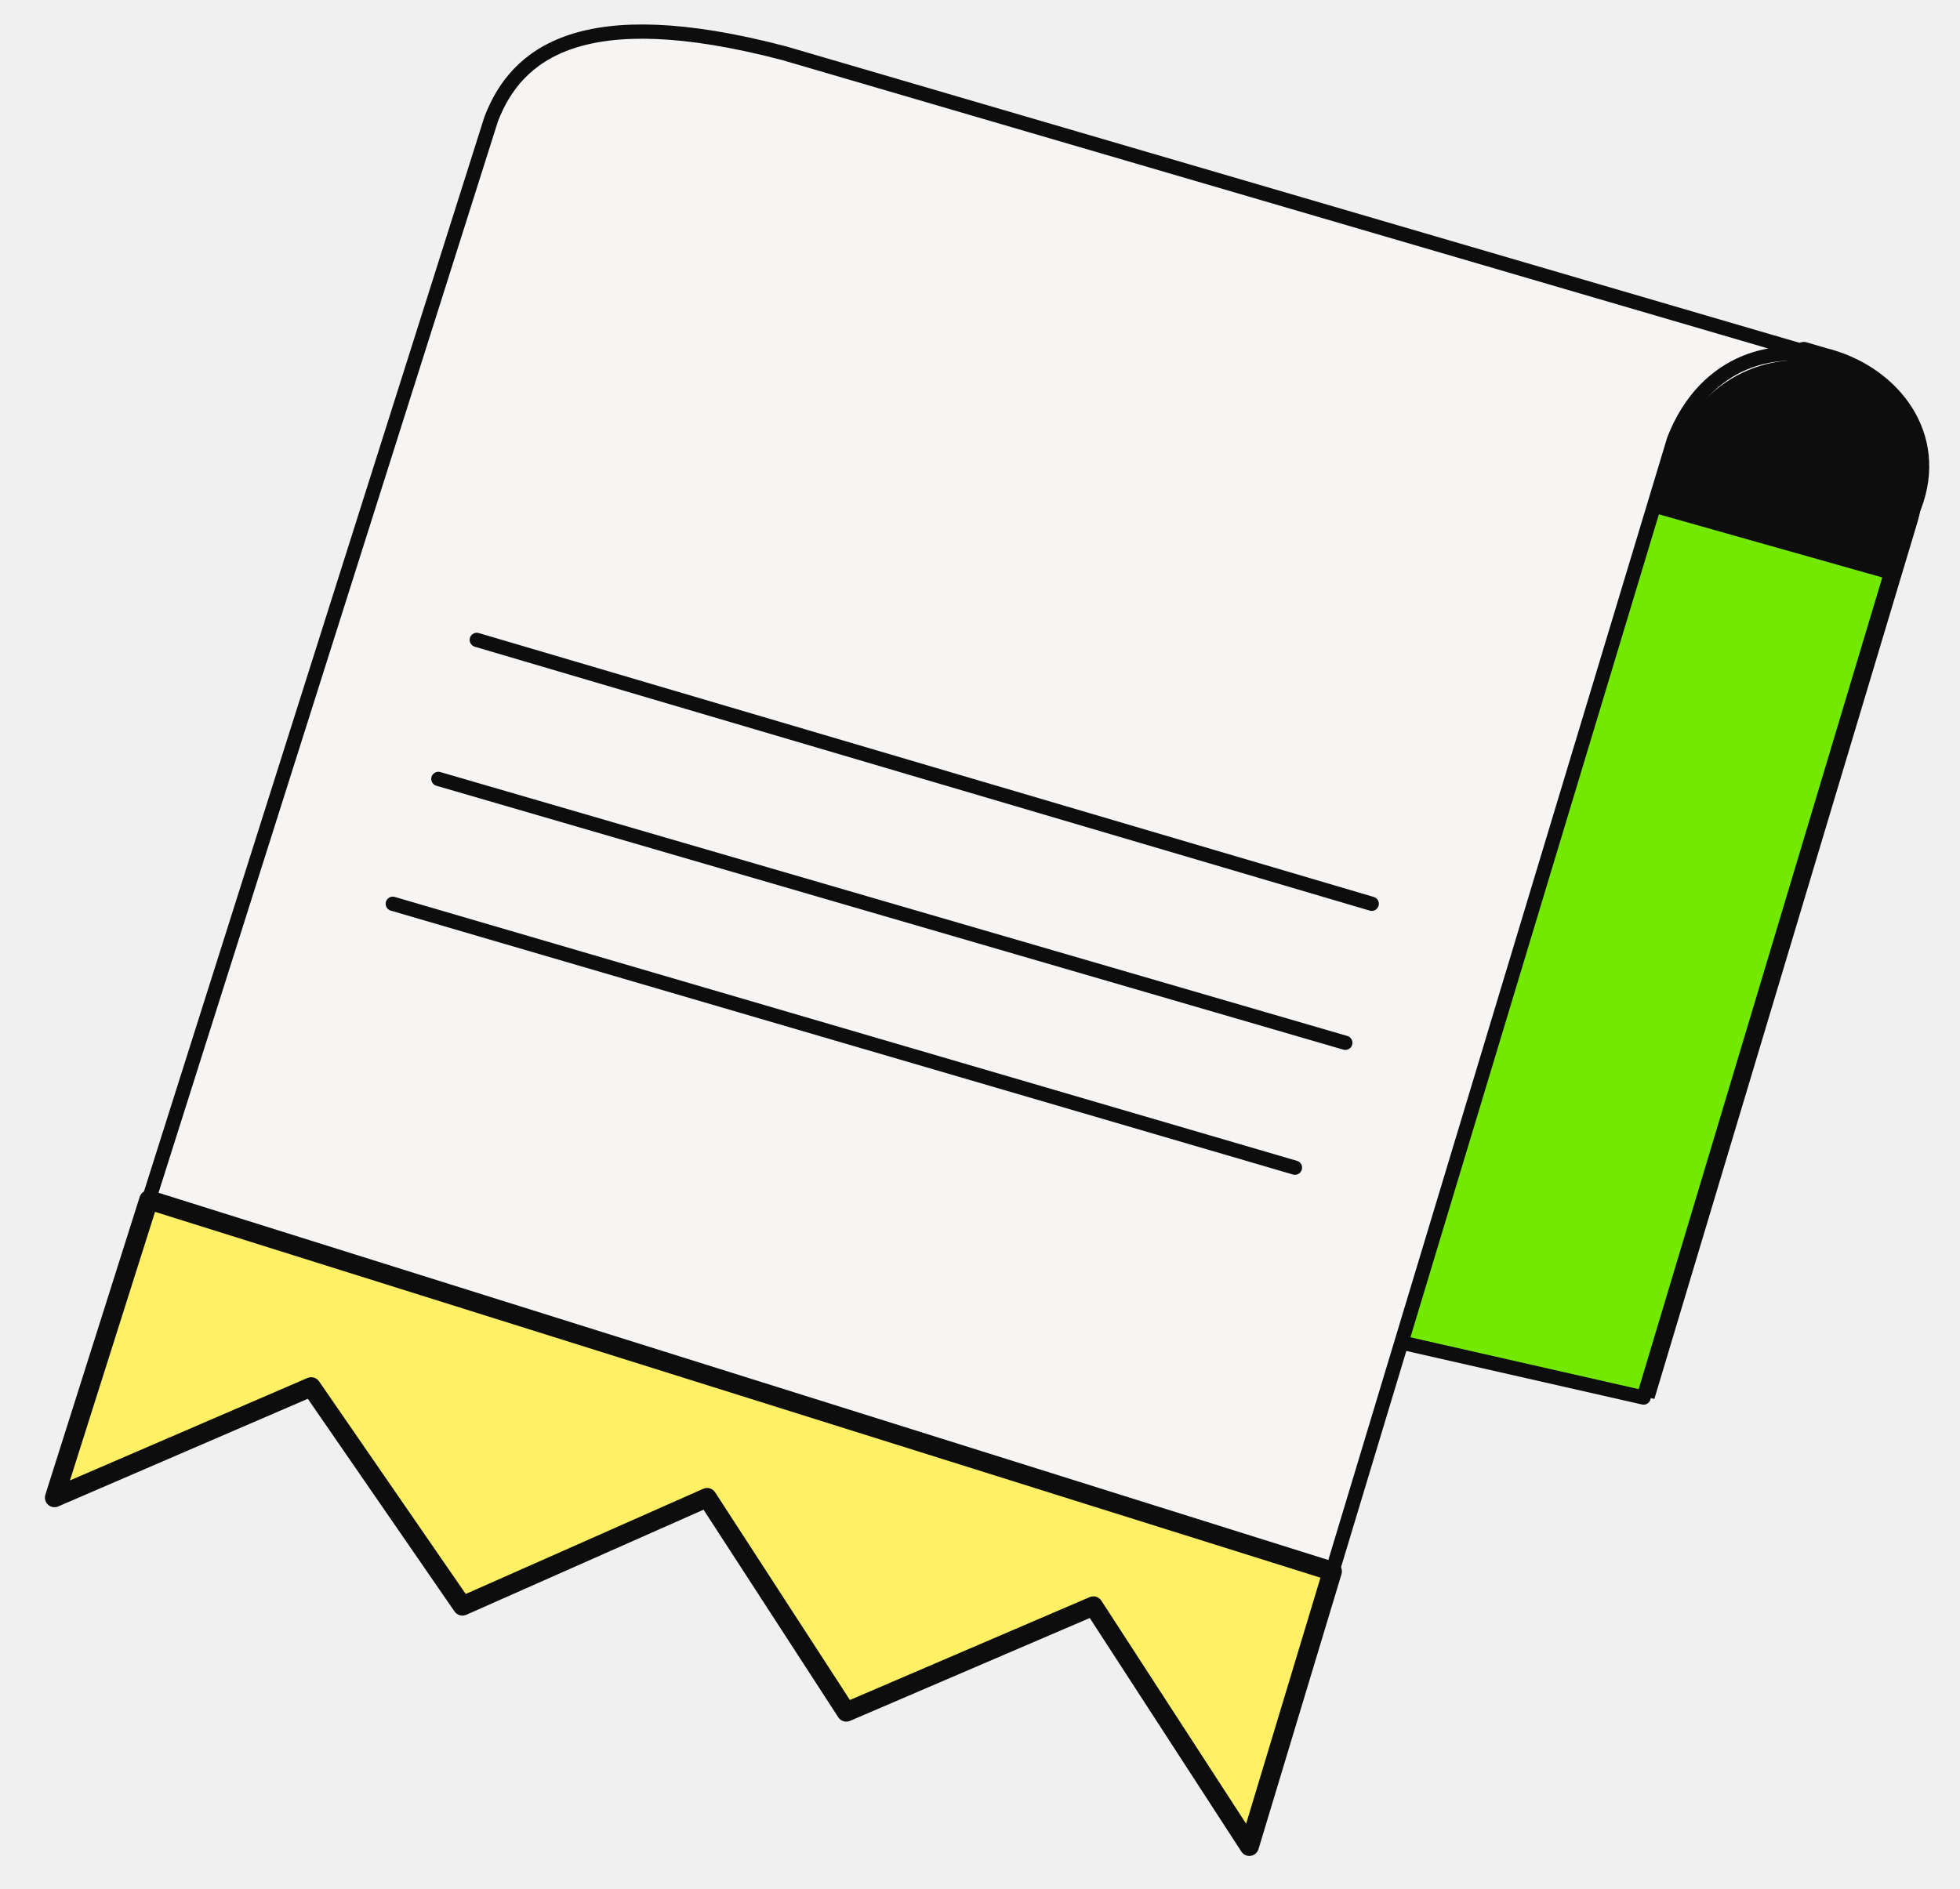
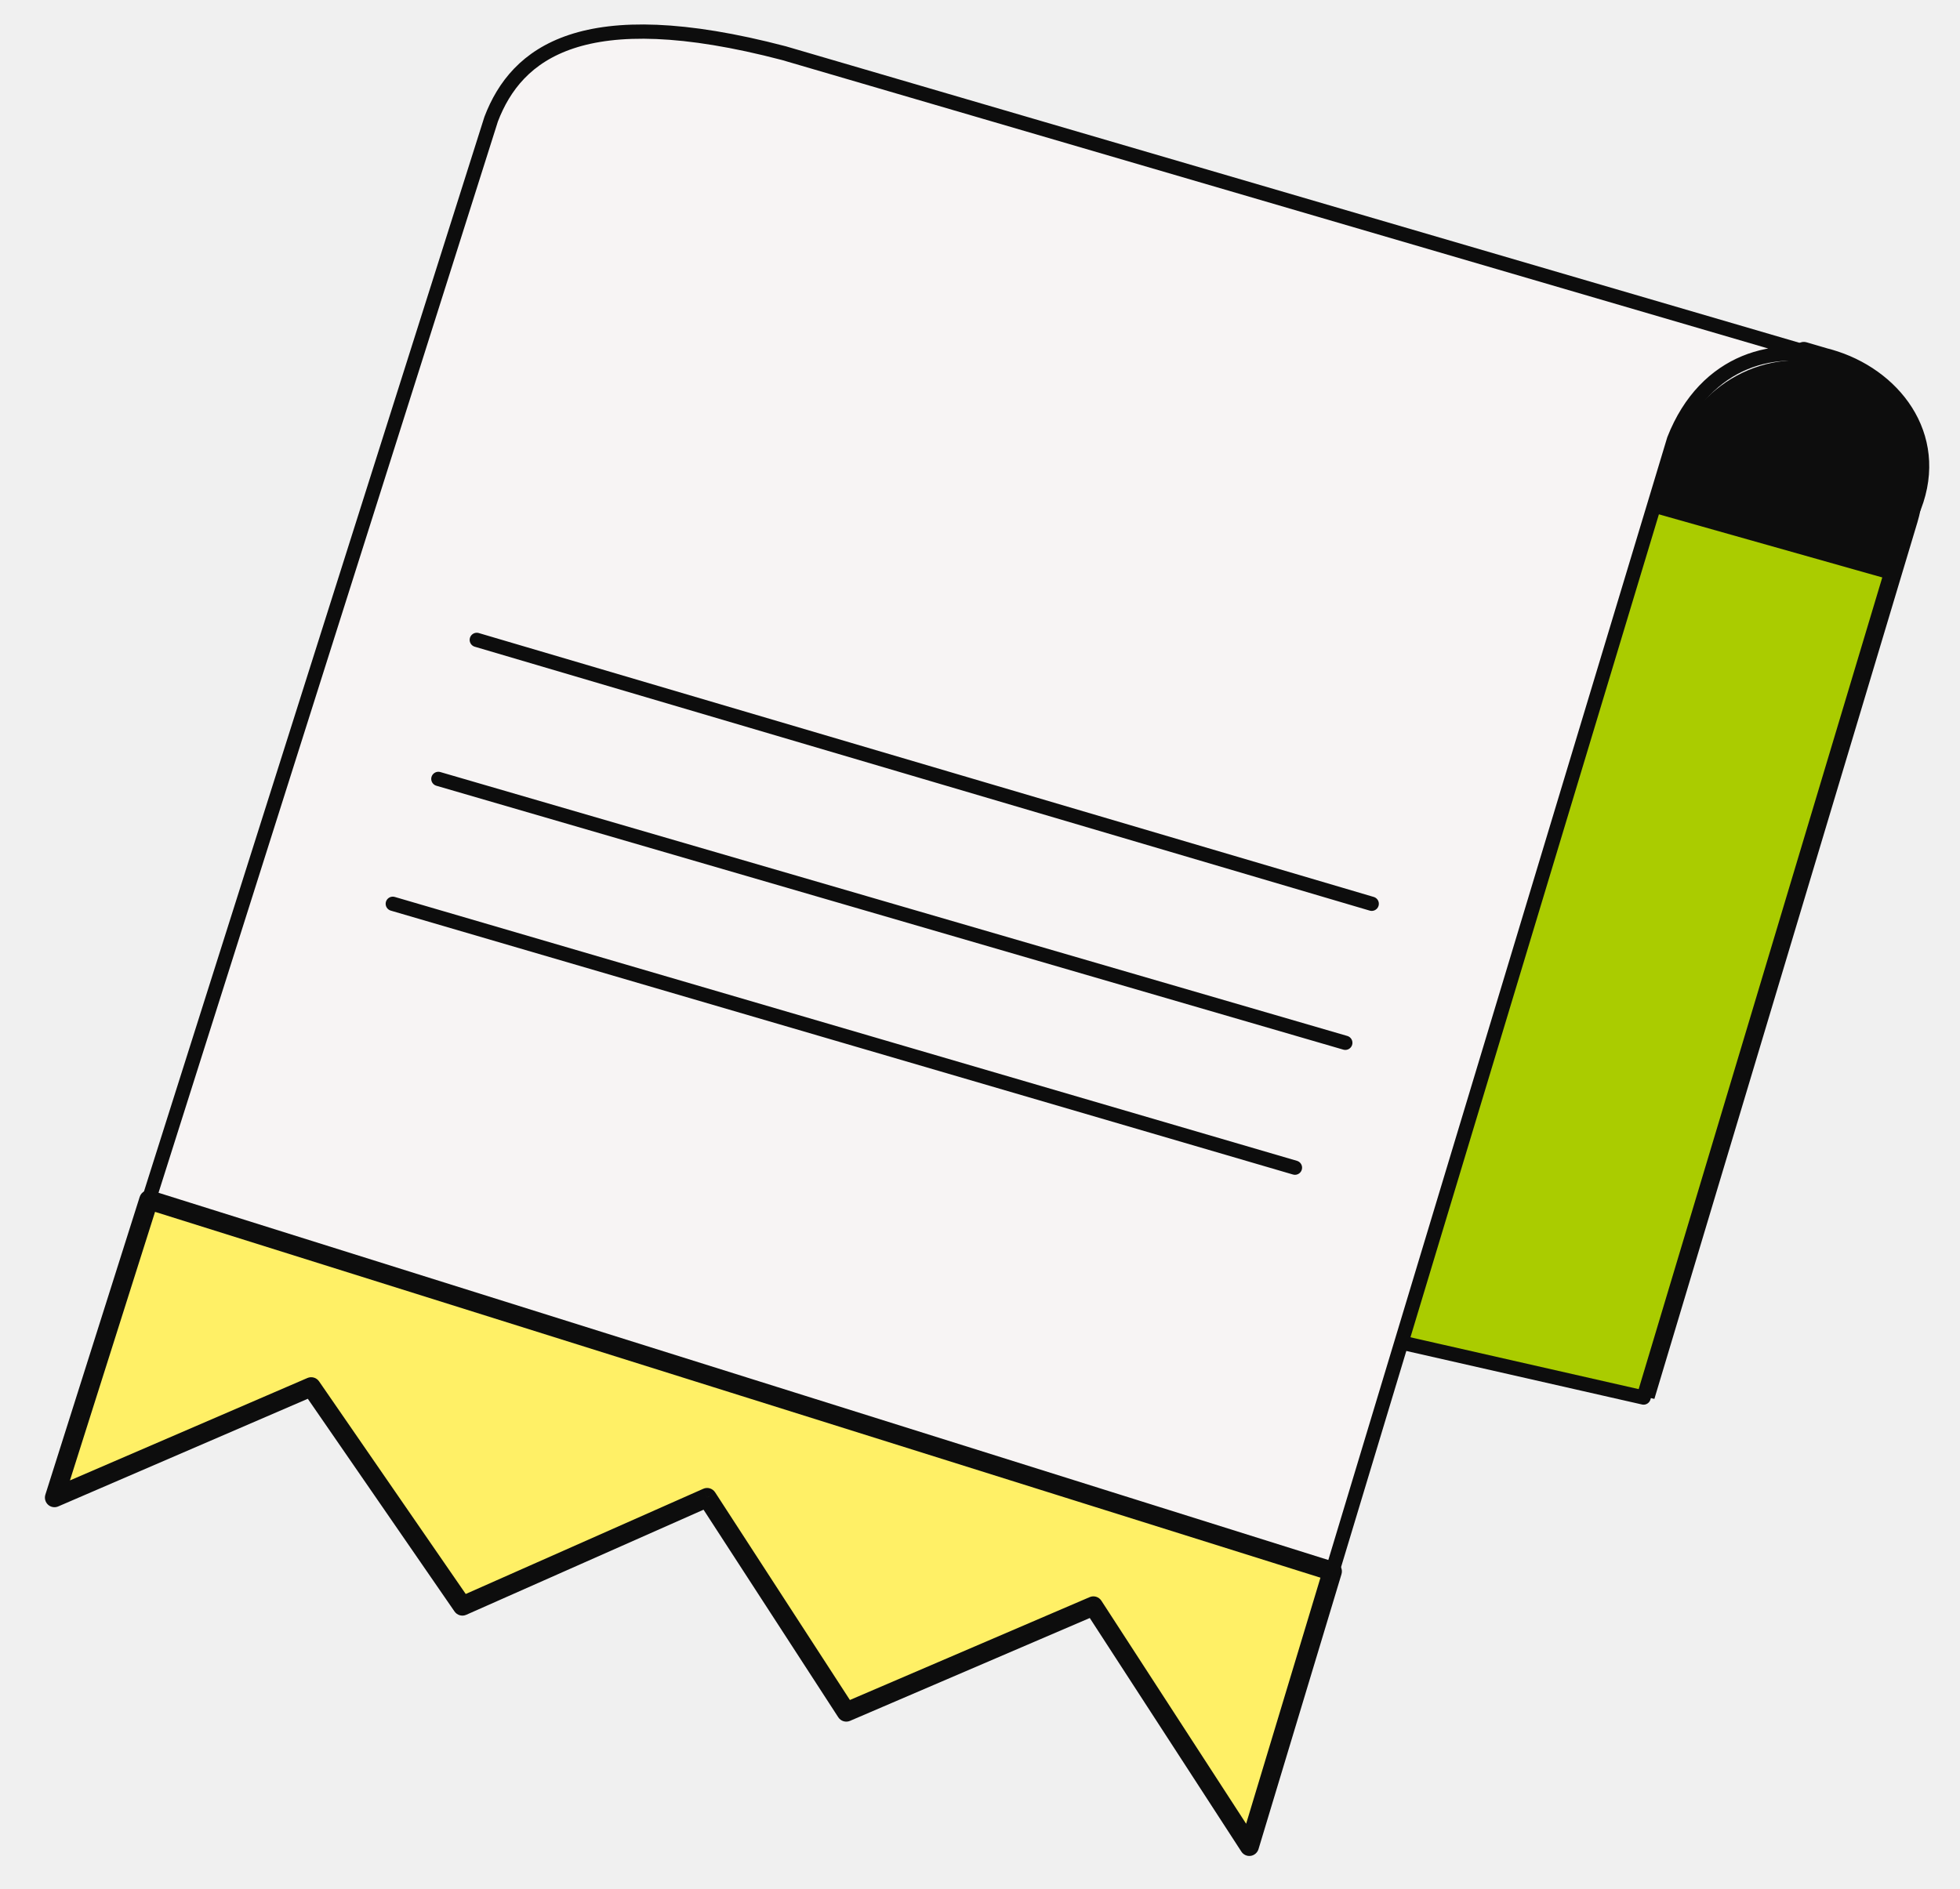
<svg xmlns="http://www.w3.org/2000/svg" width="55" height="53" viewBox="0 0 55 53" fill="none">
  <g clip-path="url(#clip0_12_813)">
    <path d="M46.988 12.696C47.556 10.777 49.586 9.682 51.485 10.27C53.333 10.841 54.365 12.792 53.806 14.656L46.424 39.264L39.58 37.715L46.988 12.696Z" fill="#0D0D0D" />
-     <path d="M45.774 14.009L53.069 16.07L46.121 39.226L38.771 37.556L45.774 14.009Z" fill="#74E900" />
+     <path d="M45.774 14.009L53.069 16.07L46.121 39.226L38.771 37.556L45.774 14.009Z" fill="#AACC00" />
    <path d="M45.774 14.009L53.069 16.07L46.121 39.226L38.771 37.556L45.774 14.009Z" stroke="#0D0D0D" stroke-width="0.4" stroke-linejoin="round" />
    <path d="M46.975 12.338L35.058 51.821L30.682 45.075L23.747 48.051L19.843 42.033L12.975 45.075L8.733 38.924L1.529 42.033L13.783 3.343C14.492 1.492 16.341 0.01 21.997 1.492L51.217 10.041C51.311 10.065 51.405 10.092 51.497 10.123L51.217 10.041C49.65 9.645 47.812 10.206 46.975 12.338Z" fill="#F7F4F4" />
    <path d="M53.574 14.388C54.469 12.391 53.197 10.689 51.497 10.123M51.497 10.123C49.874 9.583 47.863 10.077 46.975 12.338L35.058 51.821L30.682 45.075L23.747 48.051L19.843 42.033L12.975 45.075L8.733 38.924L1.529 42.033L13.783 3.343C14.492 1.492 16.341 0.01 21.997 1.492L51.497 10.123Z" stroke="#0D0D0D" stroke-width="0.4" stroke-linecap="round" stroke-linejoin="round" />
    <path d="M13.379 17.96L38.492 25.367M12.301 21.862L37.751 29.269M11.022 25.367L36.338 32.774" stroke="#0D0D0D" stroke-width="0.4" stroke-linecap="round" stroke-linejoin="round" />
    <path fill-rule="evenodd" clip-rule="evenodd" d="M4.176 33.676L1.529 42.034L8.733 38.926L12.975 45.076L19.842 42.034L23.747 48.052L30.682 45.076L35.058 51.822L37.388 44.104L4.176 33.676ZM50.596 9.938C50.805 9.956 51.013 9.991 51.217 10.042L51.496 10.124C51.404 10.094 51.311 10.066 51.217 10.042L50.617 9.867L50.596 9.938Z" fill="#FFF066" />
    <path d="M1.529 42.034L1.273 41.952C1.241 42.053 1.271 42.163 1.348 42.234C1.426 42.305 1.538 42.324 1.634 42.282L1.529 42.034ZM4.176 33.676L4.256 33.418C4.115 33.374 3.965 33.452 3.92 33.594L4.176 33.676ZM8.733 38.926L8.953 38.771C8.881 38.666 8.744 38.627 8.627 38.677L8.733 38.926ZM12.975 45.076L12.754 45.23C12.828 45.337 12.965 45.376 13.083 45.324L12.975 45.076ZM19.842 42.034L20.067 41.886C19.995 41.776 19.854 41.733 19.734 41.787L19.842 42.034ZM23.747 48.052L23.523 48.2C23.594 48.31 23.733 48.352 23.852 48.301L23.747 48.052ZM30.682 45.076L30.906 44.928C30.835 44.819 30.696 44.776 30.577 44.828L30.682 45.076ZM35.058 51.822L34.834 51.97C34.891 52.058 34.993 52.105 35.096 52.09C35.199 52.075 35.284 52.001 35.315 51.901L35.058 51.822ZM37.388 44.104L37.644 44.183C37.687 44.041 37.608 43.891 37.467 43.846L37.388 44.104ZM50.595 9.938L50.339 9.857C50.315 9.935 50.327 10.021 50.373 10.089C50.418 10.156 50.492 10.2 50.573 10.207L50.595 9.938ZM51.496 10.124L51.422 10.384C51.562 10.425 51.709 10.345 51.753 10.204C51.796 10.064 51.719 9.914 51.581 9.868L51.496 10.124ZM50.617 9.867L50.692 9.607C50.552 9.566 50.405 9.646 50.361 9.787L50.617 9.867ZM53.329 14.278C53.268 14.414 53.328 14.574 53.463 14.636C53.598 14.697 53.757 14.637 53.818 14.501L53.329 14.278ZM51.581 9.868C51.44 9.821 51.288 9.898 51.242 10.039C51.195 10.181 51.272 10.334 51.412 10.381L51.581 9.868ZM1.784 42.116L4.432 33.758L3.92 33.594L1.273 41.952L1.784 42.116ZM8.627 38.677L1.423 41.785L1.634 42.282L8.838 39.174L8.627 38.677ZM13.195 44.922L8.953 38.771L8.513 39.08L12.754 45.23L13.195 44.922ZM19.734 41.787L12.867 44.829L13.083 45.324L19.95 42.282L19.734 41.787ZM23.972 47.904L20.067 41.886L19.618 42.182L23.523 48.2L23.972 47.904ZM30.577 44.828L23.642 47.804L23.852 48.301L30.787 45.325L30.577 44.828ZM35.283 51.674L30.906 44.928L30.457 45.224L34.834 51.97L35.283 51.674ZM37.131 44.026L34.801 51.743L35.315 51.901L37.644 44.183L37.131 44.026ZM37.467 43.846L4.256 33.418L4.096 33.934L37.308 44.362L37.467 43.846ZM51.282 9.78C51.065 9.725 50.842 9.687 50.618 9.668L50.573 10.207C50.768 10.224 50.962 10.257 51.151 10.305L51.282 9.78ZM51.571 9.865L51.291 9.783L51.142 10.302L51.422 10.384L51.571 9.865ZM51.151 10.305C51.239 10.327 51.326 10.352 51.412 10.381L51.581 9.868C51.482 9.835 51.383 9.806 51.282 9.78L51.151 10.305ZM50.542 10.127L51.142 10.302L51.291 9.783L50.692 9.607L50.542 10.127ZM50.361 9.787L50.339 9.857L50.852 10.018L50.873 9.947L50.361 9.787ZM53.818 14.501C54.301 13.424 54.203 12.408 53.742 11.587C53.286 10.774 52.484 10.168 51.581 9.868L51.412 10.381C52.209 10.646 52.894 11.174 53.275 11.853C53.651 12.524 53.742 13.358 53.329 14.278L53.818 14.501Z" fill="#0D0D0D" />
  </g>
  <defs>
    <clipPath id="clip0_12_813">
      <rect width="55" height="52.708" fill="white" />
    </clipPath>
  </defs>
</svg>
